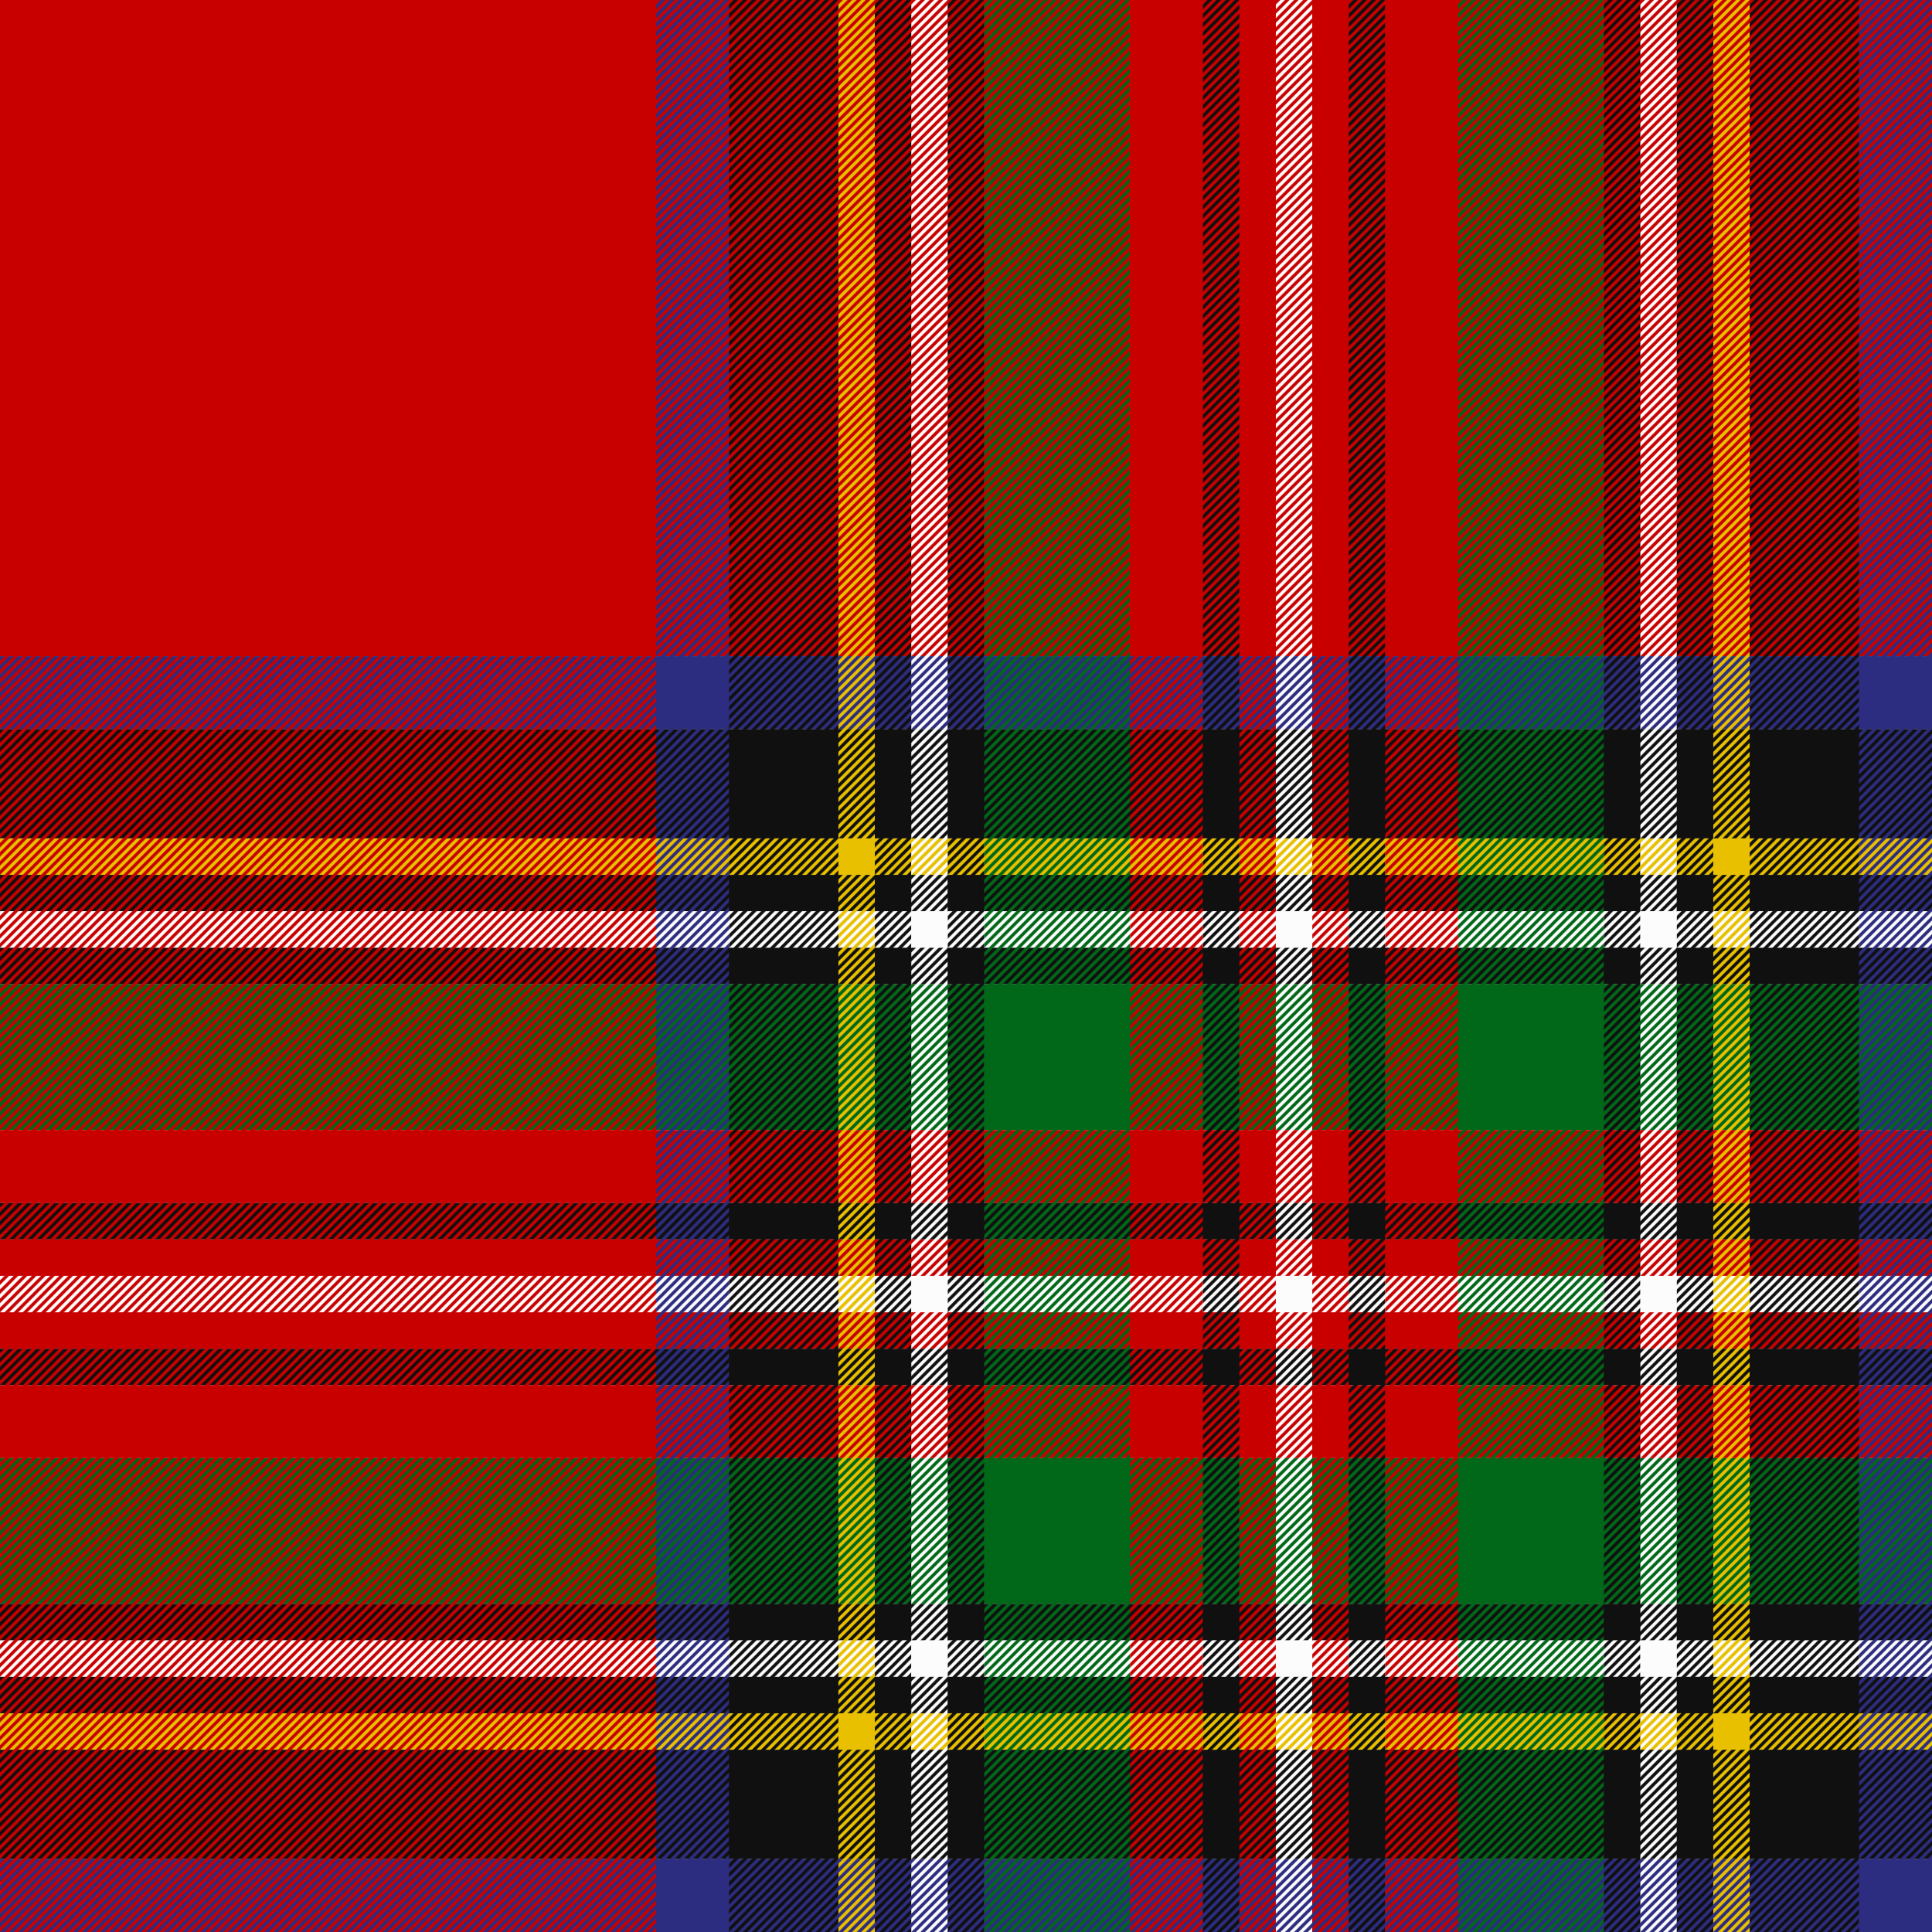
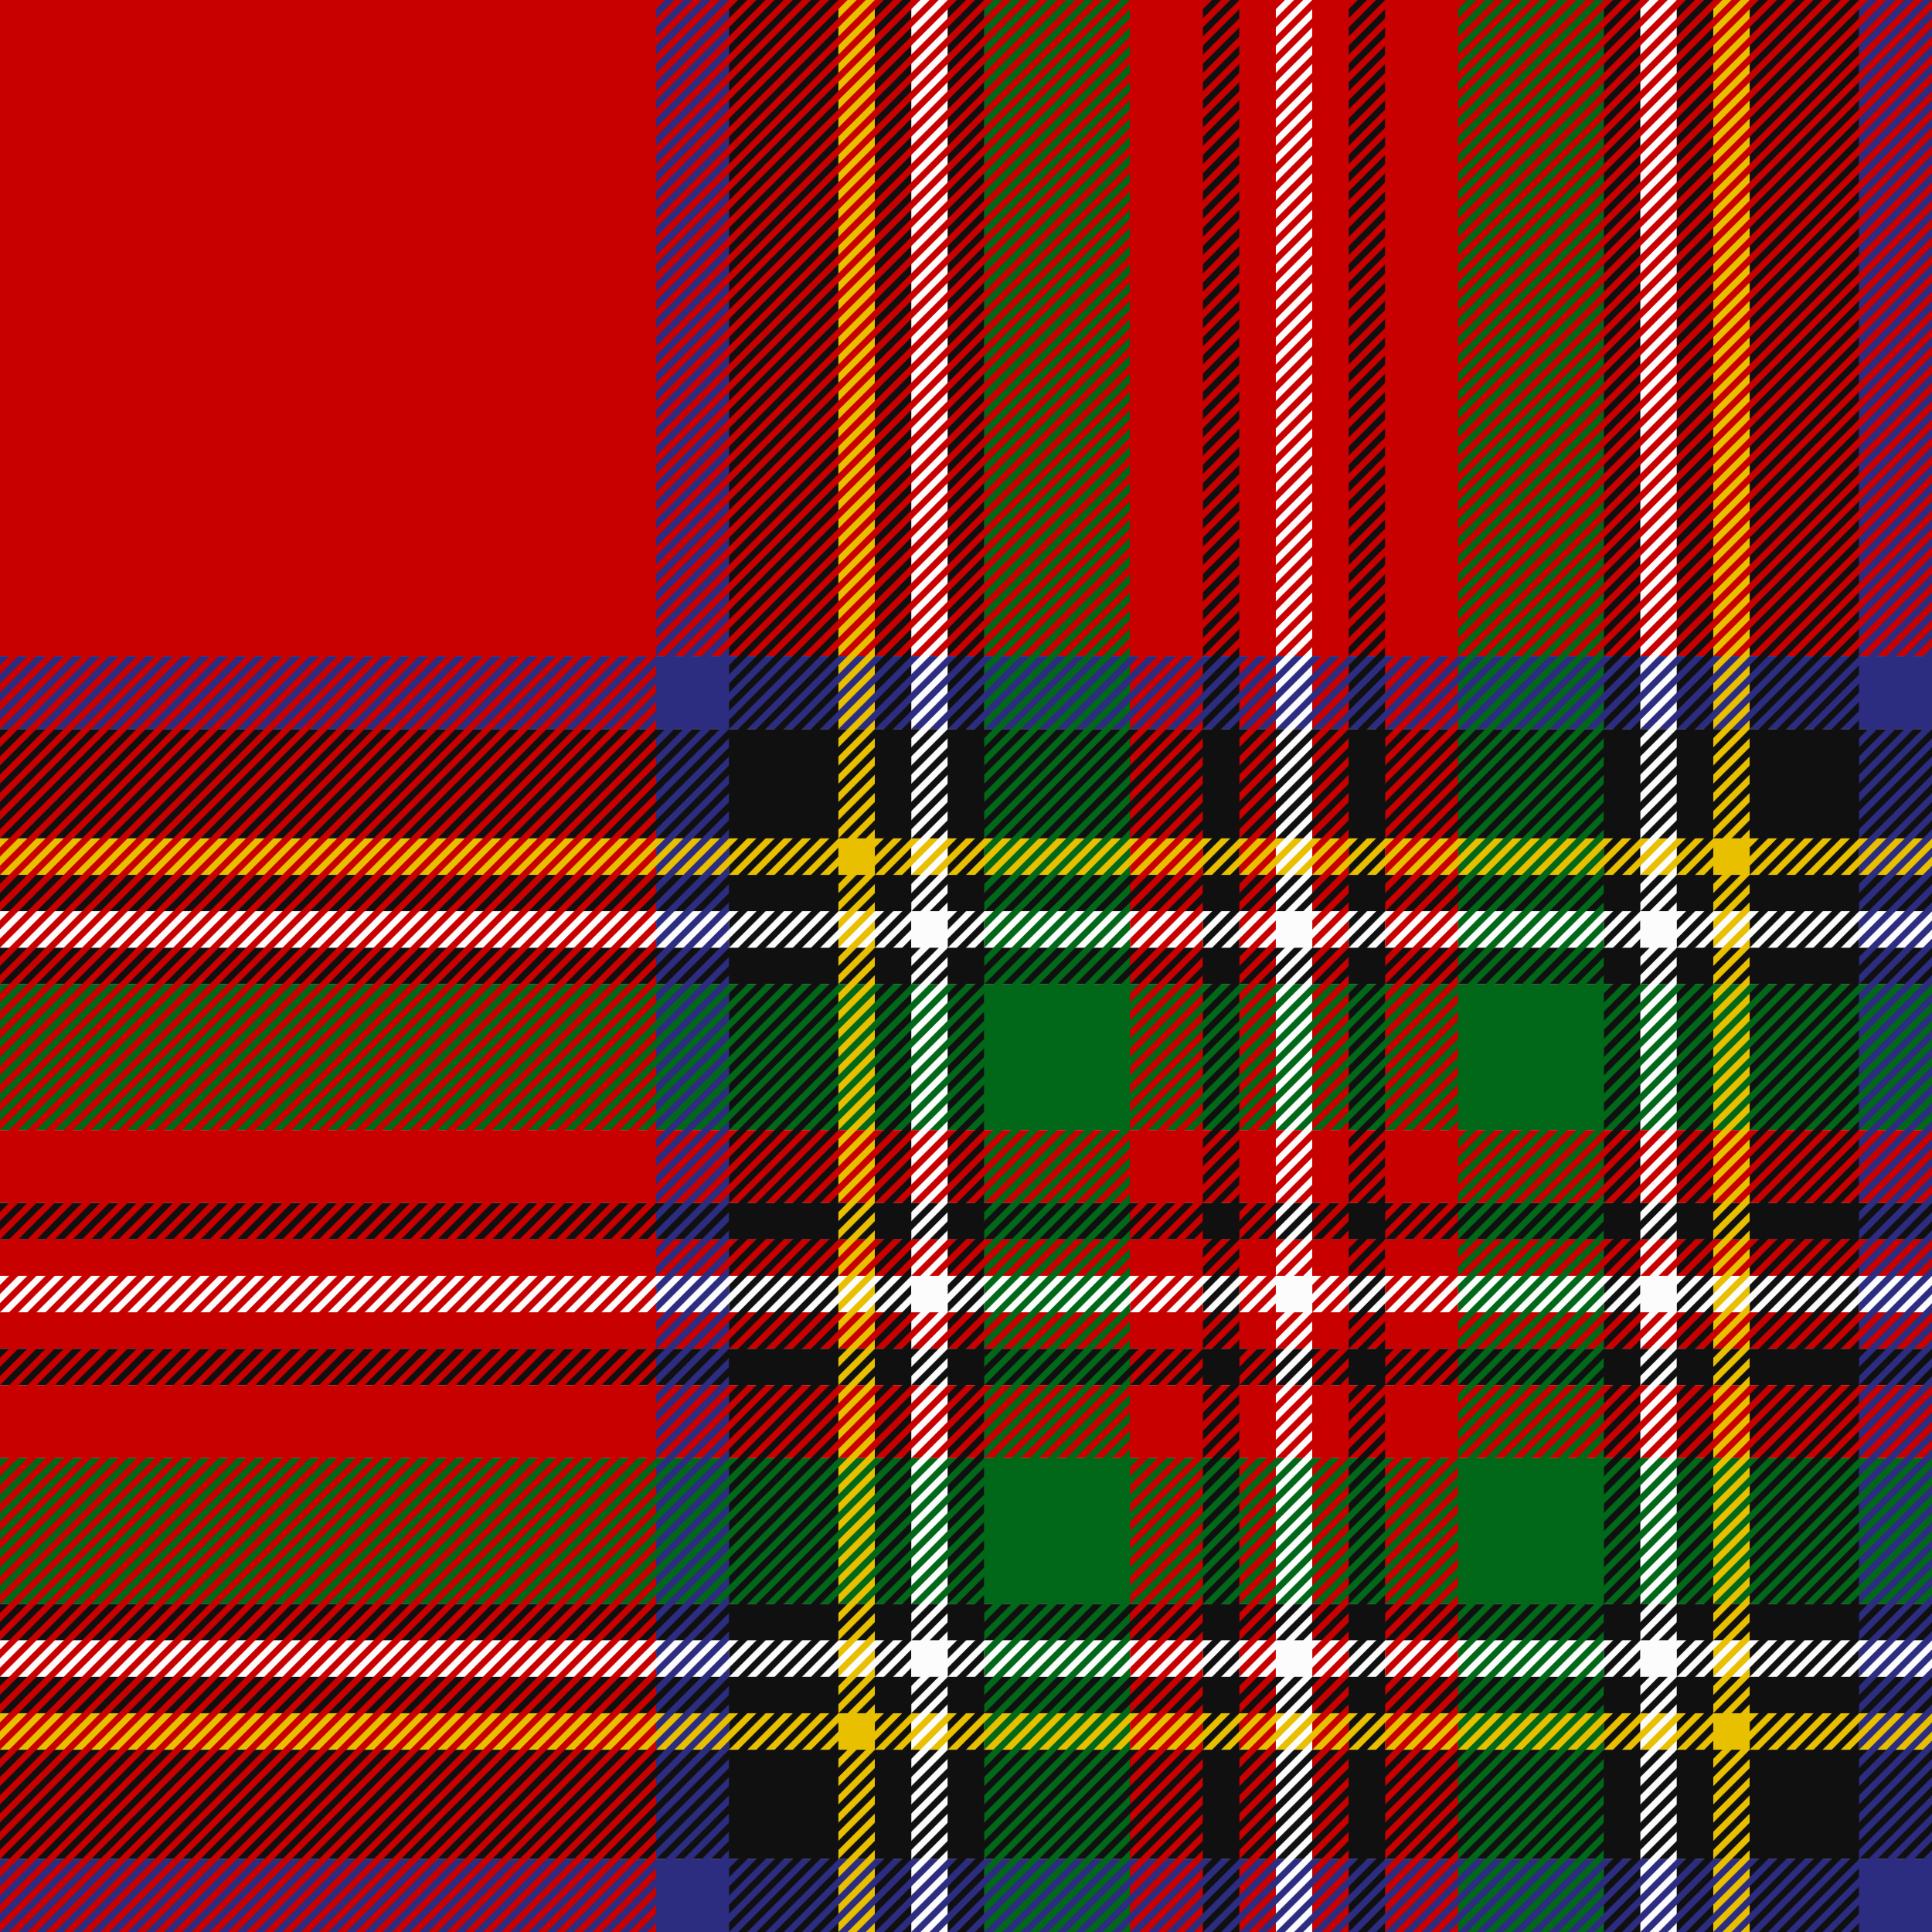
- <svg xmlns="http://www.w3.org/2000/svg" viewBox="0 0 1696 1696" width="1696" height="1696">
+ <svg xmlns="http://www.w3.org/2000/svg" viewBox="0 0 848 848" width="848" height="848">
  <defs>
    <pattern id="pattern" x="0" y="0" width="8" height="8" patternUnits="userSpaceOnUse">
      <polygon points="0,4 0,8 8,0 4,0" fill="#ffffff" />
      <polygon points="4,8 8,8 8,4" fill="#ffffff" />
    </pattern>
    <mask id="grating" x="0" y="0" width="1" height="1">
      <rect x="0" y="0" width="100%" height="100%" fill="url(#pattern)" />
    </mask>
  </defs>
  <clipPath id="dimensionClip">
-     <rect x="0" y="0" width="1696" height="1696" />
+     <rect x="0" y="0" width="848" height="848" />
  </clipPath>
  <g id="tartan" clip-path="url(#dimensionClip)">
    <g transform="translate(0, 0)">
      <g class="horizStripes">
-         <rect fill="#C80000" height="576" width="100%" x="0" y="0" />
-         <rect fill="#2C2C80" height="64" width="100%" x="0" y="576" />
-         <rect fill="#101010" height="96" width="100%" x="0" y="640" />
-         <rect fill="#E8C000" height="32" width="100%" x="0" y="736" />
-         <rect fill="#101010" height="32" width="100%" x="0" y="768" />
-         <rect fill="#FCFCFC" height="32" width="100%" x="0" y="800" />
-         <rect fill="#101010" height="32" width="100%" x="0" y="832" />
-         <rect fill="#006818" height="128" width="100%" x="0" y="864" />
-         <rect fill="#C80000" height="64" width="100%" x="0" y="992" />
-         <rect fill="#101010" height="32" width="100%" x="0" y="1056" />
-         <rect fill="#C80000" height="32" width="100%" x="0" y="1088" />
-         <rect fill="#FCFCFC" height="32" width="100%" x="0" y="1120" />
-         <rect fill="#C80000" height="32" width="100%" x="0" y="1152" />
-         <rect fill="#101010" height="32" width="100%" x="0" y="1184" />
-         <rect fill="#C80000" height="64" width="100%" x="0" y="1216" />
-         <rect fill="#006818" height="128" width="100%" x="0" y="1280" />
-         <rect fill="#101010" height="32" width="100%" x="0" y="1408" />
-         <rect fill="#FCFCFC" height="32" width="100%" x="0" y="1440" />
-         <rect fill="#101010" height="32" width="100%" x="0" y="1472" />
-         <rect fill="#E8C000" height="32" width="100%" x="0" y="1504" />
-         <rect fill="#101010" height="96" width="100%" x="0" y="1536" />
-         <rect fill="#2C2C80" height="64" width="100%" x="0" y="1632" />
+         <rect fill="#C80000" height="288" width="100%" x="0" y="0" />
+         <rect fill="#2C2C80" height="32" width="100%" x="0" y="288" />
+         <rect fill="#101010" height="48" width="100%" x="0" y="320" />
+         <rect fill="#E8C000" height="16" width="100%" x="0" y="368" />
+         <rect fill="#101010" height="16" width="100%" x="0" y="384" />
+         <rect fill="#FCFCFC" height="16" width="100%" x="0" y="400" />
+         <rect fill="#101010" height="16" width="100%" x="0" y="416" />
+         <rect fill="#006818" height="64" width="100%" x="0" y="432" />
+         <rect fill="#C80000" height="32" width="100%" x="0" y="496" />
+         <rect fill="#101010" height="16" width="100%" x="0" y="528" />
+         <rect fill="#C80000" height="16" width="100%" x="0" y="544" />
+         <rect fill="#FCFCFC" height="16" width="100%" x="0" y="560" />
+         <rect fill="#C80000" height="16" width="100%" x="0" y="576" />
+         <rect fill="#101010" height="16" width="100%" x="0" y="592" />
+         <rect fill="#C80000" height="32" width="100%" x="0" y="608" />
+         <rect fill="#006818" height="64" width="100%" x="0" y="640" />
+         <rect fill="#101010" height="16" width="100%" x="0" y="704" />
+         <rect fill="#FCFCFC" height="16" width="100%" x="0" y="720" />
+         <rect fill="#101010" height="16" width="100%" x="0" y="736" />
+         <rect fill="#E8C000" height="16" width="100%" x="0" y="752" />
+         <rect fill="#101010" height="48" width="100%" x="0" y="768" />
+         <rect fill="#2C2C80" height="32" width="100%" x="0" y="816" />
      </g>
      <g class="vertStripes" mask="url(#grating)">
-         <rect fill="#C80000" height="100%" width="576" x="0" y="0" />
-         <rect fill="#2C2C80" height="100%" width="64" x="576" y="0" />
-         <rect fill="#101010" height="100%" width="96" x="640" y="0" />
-         <rect fill="#E8C000" height="100%" width="32" x="736" y="0" />
-         <rect fill="#101010" height="100%" width="32" x="768" y="0" />
-         <rect fill="#FCFCFC" height="100%" width="32" x="800" y="0" />
-         <rect fill="#101010" height="100%" width="32" x="832" y="0" />
-         <rect fill="#006818" height="100%" width="128" x="864" y="0" />
-         <rect fill="#C80000" height="100%" width="64" x="992" y="0" />
-         <rect fill="#101010" height="100%" width="32" x="1056" y="0" />
-         <rect fill="#C80000" height="100%" width="32" x="1088" y="0" />
-         <rect fill="#FCFCFC" height="100%" width="32" x="1120" y="0" />
-         <rect fill="#C80000" height="100%" width="32" x="1152" y="0" />
-         <rect fill="#101010" height="100%" width="32" x="1184" y="0" />
-         <rect fill="#C80000" height="100%" width="64" x="1216" y="0" />
-         <rect fill="#006818" height="100%" width="128" x="1280" y="0" />
-         <rect fill="#101010" height="100%" width="32" x="1408" y="0" />
-         <rect fill="#FCFCFC" height="100%" width="32" x="1440" y="0" />
-         <rect fill="#101010" height="100%" width="32" x="1472" y="0" />
-         <rect fill="#E8C000" height="100%" width="32" x="1504" y="0" />
-         <rect fill="#101010" height="100%" width="96" x="1536" y="0" />
-         <rect fill="#2C2C80" height="100%" width="64" x="1632" y="0" />
+         <rect fill="#C80000" height="100%" width="288" x="0" y="0" />
+         <rect fill="#2C2C80" height="100%" width="32" x="288" y="0" />
+         <rect fill="#101010" height="100%" width="48" x="320" y="0" />
+         <rect fill="#E8C000" height="100%" width="16" x="368" y="0" />
+         <rect fill="#101010" height="100%" width="16" x="384" y="0" />
+         <rect fill="#FCFCFC" height="100%" width="16" x="400" y="0" />
+         <rect fill="#101010" height="100%" width="16" x="416" y="0" />
+         <rect fill="#006818" height="100%" width="64" x="432" y="0" />
+         <rect fill="#C80000" height="100%" width="32" x="496" y="0" />
+         <rect fill="#101010" height="100%" width="16" x="528" y="0" />
+         <rect fill="#C80000" height="100%" width="16" x="544" y="0" />
+         <rect fill="#FCFCFC" height="100%" width="16" x="560" y="0" />
+         <rect fill="#C80000" height="100%" width="16" x="576" y="0" />
+         <rect fill="#101010" height="100%" width="16" x="592" y="0" />
+         <rect fill="#C80000" height="100%" width="32" x="608" y="0" />
+         <rect fill="#006818" height="100%" width="64" x="640" y="0" />
+         <rect fill="#101010" height="100%" width="16" x="704" y="0" />
+         <rect fill="#FCFCFC" height="100%" width="16" x="720" y="0" />
+         <rect fill="#101010" height="100%" width="16" x="736" y="0" />
+         <rect fill="#E8C000" height="100%" width="16" x="752" y="0" />
+         <rect fill="#101010" height="100%" width="48" x="768" y="0" />
+         <rect fill="#2C2C80" height="100%" width="32" x="816" y="0" />
      </g>
    </g>
  </g>
</svg>
